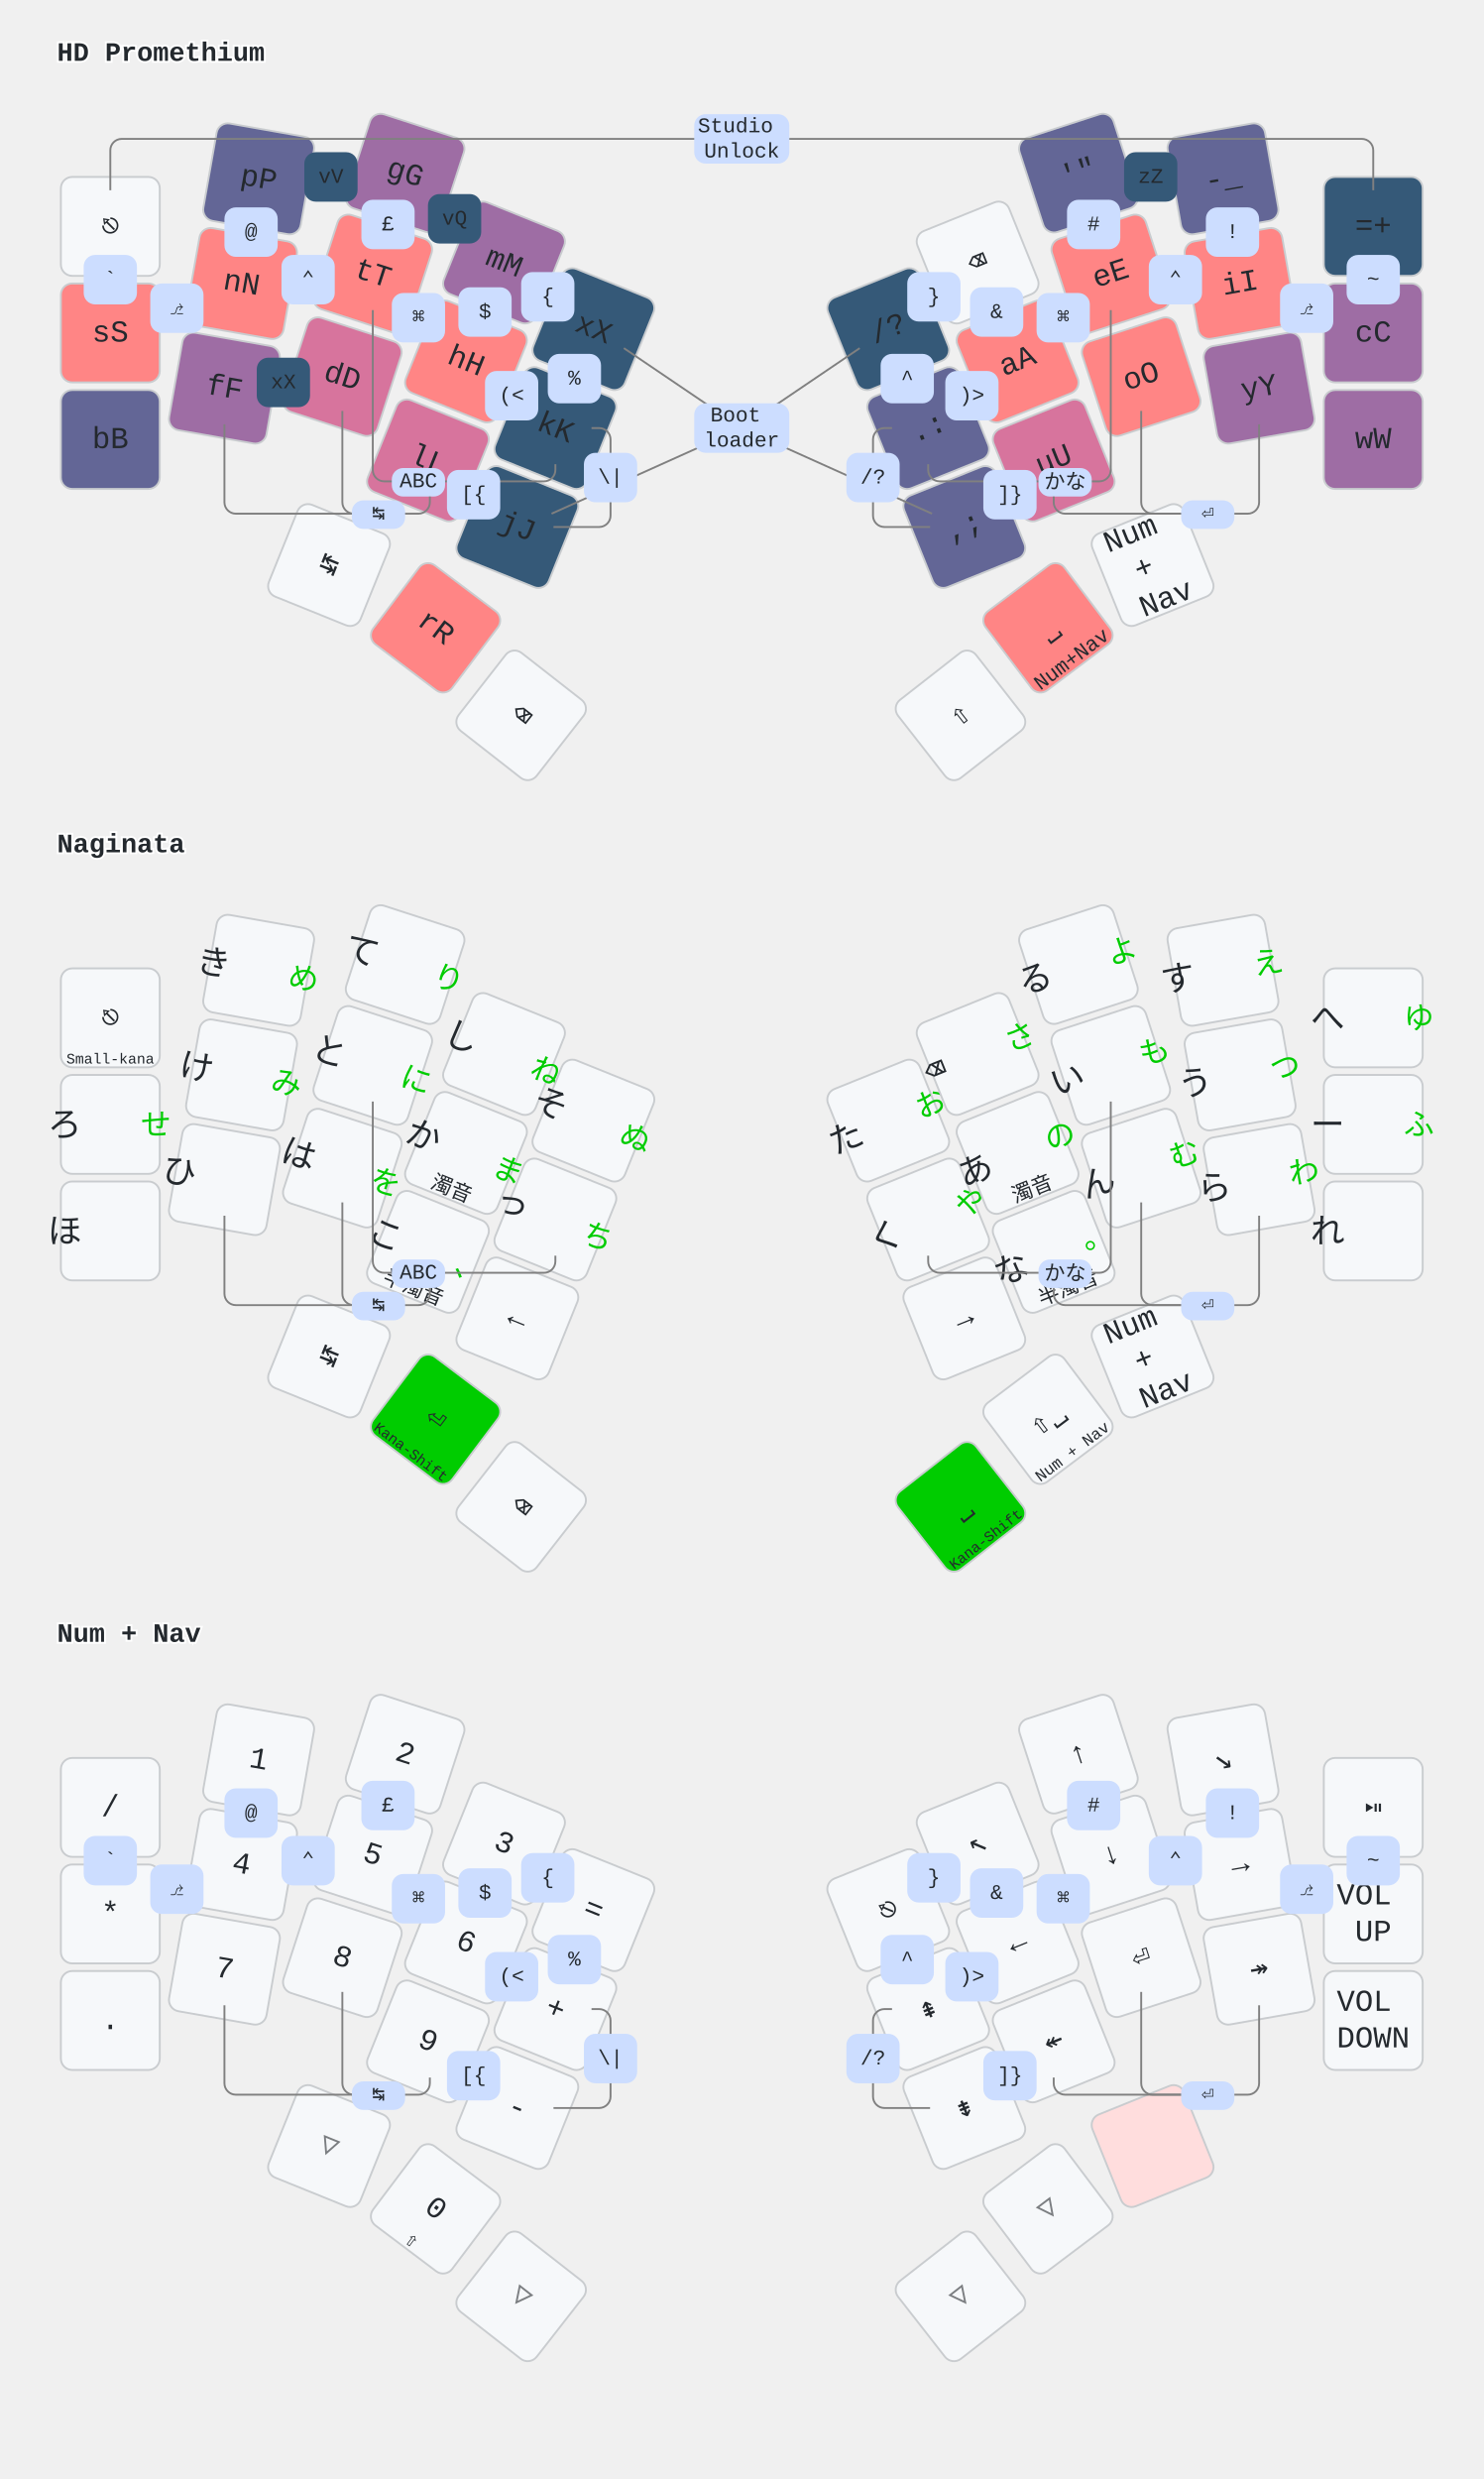
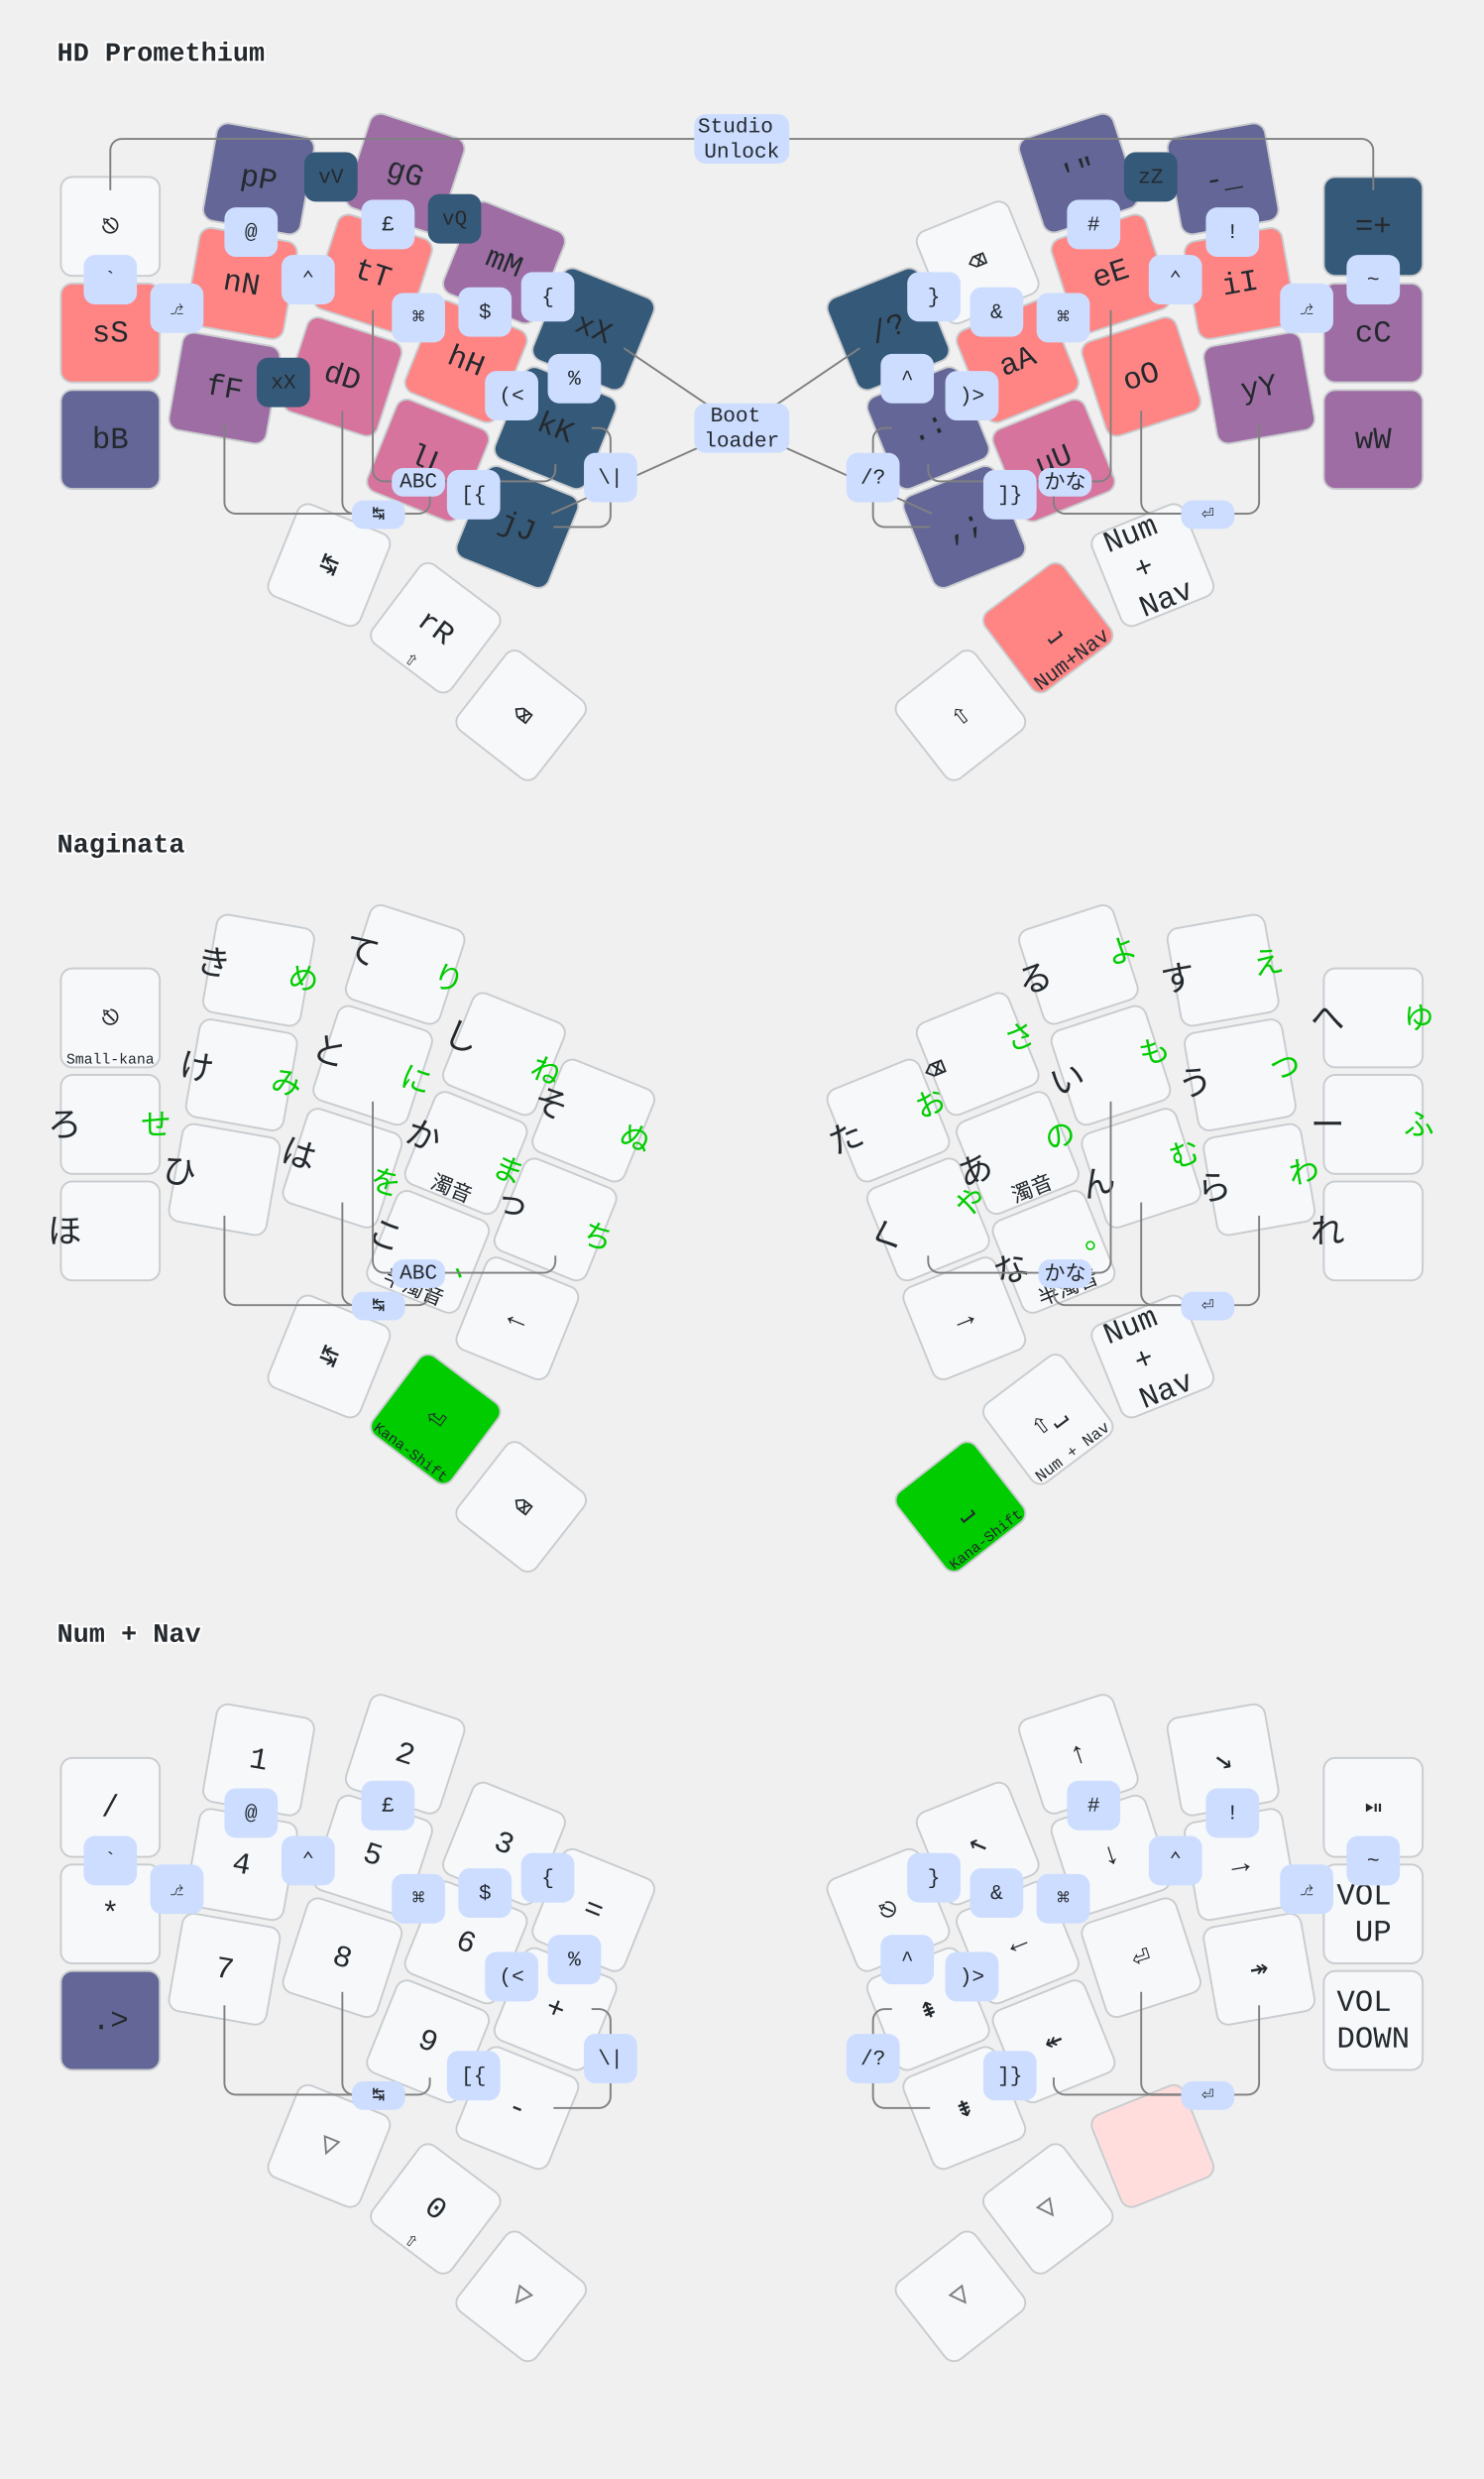
<svg xmlns="http://www.w3.org/2000/svg" width="780" height="1303" viewBox="0 0 780 1303" class="keymap">
  <style>/* inherit to force styles through use tags*/
svg path {
    fill: inherit;
}
/* font and background color specifications */
svg.keymap {
    font-family: SFMono-Regular,Consolas,Liberation Mono,Menlo,monospace;
    font-size: 14px;
    font-kerning: normal;
    text-rendering: optimizeLegibility;
    fill: #24292e;
}

/* default key styling */
rect.key {
    fill: #f6f8fa;
    stroke: #c9cccf;
    stroke-width: 1;
}

/* color accent for combo boxes */
rect.combo {
    fill: #cdf;
}

/* color accent for held keys */
rect.held, rect.combo.held {
    fill: #fdd;
}

/* color accent for ghost (optional) keys */
rect.ghost, rect.combo.ghost {
    stroke-dasharray: 4, 4;
    stroke-width: 2;
}

text {
    text-anchor: middle;
    dominant-baseline: middle;
}

/* styling for layer labels */
text.label {
    font-weight: bold;
    text-anchor: start;
    stroke: white;
    stroke-width: 2;
    paint-order: stroke;
}

text.tap {
    font-size: 16px;
}

/* styling for combo tap, and key hold/shifted label text */
text.combo, text.hold, text.shifted {
    font-size: 11px;
}

text.hold {
    text-anchor: middle;
    dominant-baseline: auto;
}

text.shifted {
    text-anchor: middle;
    dominant-baseline: hanging;
}

/* styling for hold/shifted label text in combo box */
text.combo.hold, text.combo.shifted {
    font-size: 8px;
}

/* lighter symbol for transparent keys */
text.trans {
    fill: #7b7e81;
}

/* styling for combo dendrons */
path.combo {
    stroke-width: 1;
    stroke: gray;
    fill: none;
}

/* Start Tabler Icons Cleanup */
/* cannot use height/width with glyphs */
.icon-tabler &gt; path {
    fill: inherit;
    stroke: inherit;
}
/* hide tabler's default box */
.icon-tabler &gt; path[stroke="none"][fill="none"] {
    visibility: collapse;
}

rect.low {
    fill: #355978;
}
rect.medium-low {
    fill: #636696;
}
rect.medium {
    fill: #9E6DA4;
}
rect.medium-high {
    fill: #D7749D;
}
rect.high {
    fill: #FF8585;
}

/* green styling for Naginata kana-shift */
rect.kshift {
    fill: #00CC00;
}
text.left {
    font-size: 18px;
    translate: 16px 7px;
}
text.right {
    fill: #00CC00;
    font-size: 16px;
    translate: -16px -10px;
}
</style>
  <g transform="translate(30, 0)" class="layer-HD Promethium">
    <text x="0" y="28" class="label" id="HD-Promethium">HD Promethium</text>
    <g transform="translate(0, 56)">
      <g transform="translate(28, 63)" class="key keypos-0">
        <rect rx="6" ry="6" x="-26" y="-26" width="52" height="52" class="key" />
        <text x="0" y="0" class="key tap">⎋</text>
      </g>
      <g transform="translate(106, 38) rotate(10.0)" class="key medium-low keypos-1">
        <rect rx="6" ry="6" x="-26" y="-26" width="52" height="52" class="key medium-low" />
        <text x="0" y="0" class="key medium-low tap">pP</text>
      </g>
      <g transform="translate(183, 35) rotate(18.0)" class="key medium keypos-2">
        <rect rx="6" ry="6" x="-26" y="-26" width="52" height="52" class="key medium" />
        <text x="0" y="0" class="key medium tap">gG</text>
      </g>
      <g transform="translate(235, 82) rotate(22.0)" class="key medium keypos-3">
        <rect rx="6" ry="6" x="-26" y="-26" width="52" height="52" class="key medium" />
        <text x="0" y="0" class="key medium tap">mM</text>
      </g>
      <g transform="translate(282, 117) rotate(22.0)" class="key low keypos-4">
        <rect rx="6" ry="6" x="-26" y="-26" width="52" height="52" class="key low" />
        <text x="0" y="0" class="key low tap">xX</text>
      </g>
      <g transform="translate(437, 117) rotate(-22.0)" class="key low keypos-5">
        <rect rx="6" ry="6" x="-26" y="-26" width="52" height="52" class="key low" />
        <text x="0" y="0" class="key low tap">/?</text>
      </g>
      <g transform="translate(484, 82) rotate(-22.0)" class="key keypos-6">
        <rect rx="6" ry="6" x="-26" y="-26" width="52" height="52" class="key" />
        <text x="0" y="0" class="key tap">⌫</text>
      </g>
      <g transform="translate(537, 35) rotate(-18.0)" class="key medium-low keypos-7">
        <rect rx="6" ry="6" x="-26" y="-26" width="52" height="52" class="key medium-low" />
        <text x="0" y="0" class="key medium-low tap">'"</text>
      </g>
      <g transform="translate(613, 38) rotate(-10.0)" class="key medium-low keypos-8">
        <rect rx="6" ry="6" x="-26" y="-26" width="52" height="52" class="key medium-low" />
        <text x="0" y="0" class="key medium-low tap">-_</text>
      </g>
      <g transform="translate(692, 63)" class="key low keypos-9">
        <rect rx="6" ry="6" x="-26" y="-26" width="52" height="52" class="key low" />
        <text x="0" y="0" class="key low tap">=+</text>
      </g>
      <g transform="translate(28, 119)" class="key high keypos-10">
        <rect rx="6" ry="6" x="-26" y="-26" width="52" height="52" class="key high" />
        <text x="0" y="0" class="key high tap">sS</text>
      </g>
      <g transform="translate(97, 93) rotate(10.0)" class="key high keypos-11">
        <rect rx="6" ry="6" x="-26" y="-26" width="52" height="52" class="key high" />
        <text x="0" y="0" class="key high tap">nN</text>
      </g>
      <g transform="translate(166, 88) rotate(18.0)" class="key high keypos-12">
        <rect rx="6" ry="6" x="-26" y="-26" width="52" height="52" class="key high" />
        <text x="0" y="0" class="key high tap">tT</text>
      </g>
      <g transform="translate(215, 134) rotate(22.0)" class="key high keypos-13">
        <rect rx="6" ry="6" x="-26" y="-26" width="52" height="52" class="key high" />
        <text x="0" y="0" class="key high tap">hH</text>
      </g>
      <g transform="translate(262, 169) rotate(22.0)" class="key low keypos-14">
        <rect rx="6" ry="6" x="-26" y="-26" width="52" height="52" class="key low" />
        <text x="0" y="0" class="key low tap">kK</text>
      </g>
      <g transform="translate(458, 169) rotate(-22.0)" class="key medium-low keypos-15">
        <rect rx="6" ry="6" x="-26" y="-26" width="52" height="52" class="key medium-low" />
        <text x="0" y="0" class="key medium-low tap">.:</text>
      </g>
      <g transform="translate(505, 134) rotate(-22.0)" class="key high keypos-16">
        <rect rx="6" ry="6" x="-26" y="-26" width="52" height="52" class="key high" />
        <text x="0" y="0" class="key high tap">aA</text>
      </g>
      <g transform="translate(554, 88) rotate(-18.0)" class="key high keypos-17">
        <rect rx="6" ry="6" x="-26" y="-26" width="52" height="52" class="key high" />
        <text x="0" y="0" class="key high tap">eE</text>
      </g>
      <g transform="translate(622, 93) rotate(-10.0)" class="key high keypos-18">
        <rect rx="6" ry="6" x="-26" y="-26" width="52" height="52" class="key high" />
        <text x="0" y="0" class="key high tap">iI</text>
      </g>
      <g transform="translate(692, 119)" class="key medium keypos-19">
        <rect rx="6" ry="6" x="-26" y="-26" width="52" height="52" class="key medium" />
        <text x="0" y="0" class="key medium tap">cC</text>
      </g>
      <g transform="translate(28, 175)" class="key medium-low keypos-20">
        <rect rx="6" ry="6" x="-26" y="-26" width="52" height="52" class="key medium-low" />
        <text x="0" y="0" class="key medium-low tap">bB</text>
      </g>
      <g transform="translate(88, 148) rotate(10.0)" class="key medium keypos-21">
        <rect rx="6" ry="6" x="-26" y="-26" width="52" height="52" class="key medium" />
        <text x="0" y="0" class="key medium tap">fF</text>
      </g>
      <g transform="translate(150, 142) rotate(18.0)" class="key medium-high keypos-22">
        <rect rx="6" ry="6" x="-26" y="-26" width="52" height="52" class="key medium-high" />
        <text x="0" y="0" class="key medium-high tap">dD</text>
      </g>
      <g transform="translate(195, 186) rotate(22.0)" class="key medium-high keypos-23">
        <rect rx="6" ry="6" x="-26" y="-26" width="52" height="52" class="key medium-high" />
        <text x="0" y="0" class="key medium-high tap">lL</text>
      </g>
      <g transform="translate(242, 221) rotate(22.0)" class="key low keypos-24">
        <rect rx="6" ry="6" x="-26" y="-26" width="52" height="52" class="key low" />
        <text x="0" y="0" class="key low tap">jJ</text>
      </g>
      <g transform="translate(477, 221) rotate(-22.0)" class="key medium-low keypos-25">
        <rect rx="6" ry="6" x="-26" y="-26" width="52" height="52" class="key medium-low" />
        <text x="0" y="0" class="key medium-low tap">,;</text>
      </g>
      <g transform="translate(524, 186) rotate(-22.0)" class="key medium-high keypos-26">
        <rect rx="6" ry="6" x="-26" y="-26" width="52" height="52" class="key medium-high" />
        <text x="0" y="0" class="key medium-high tap">uU</text>
      </g>
      <g transform="translate(570, 142) rotate(-18.0)" class="key high keypos-27">
        <rect rx="6" ry="6" x="-26" y="-26" width="52" height="52" class="key high" />
        <text x="0" y="0" class="key high tap">oO</text>
      </g>
      <g transform="translate(632, 148) rotate(-10.0)" class="key medium keypos-28">
        <rect rx="6" ry="6" x="-26" y="-26" width="52" height="52" class="key medium" />
        <text x="0" y="0" class="key medium tap">yY</text>
      </g>
      <g transform="translate(692, 175)" class="key medium keypos-29">
        <rect rx="6" ry="6" x="-26" y="-26" width="52" height="52" class="key medium" />
        <text x="0" y="0" class="key medium tap">wW</text>
      </g>
      <g transform="translate(143, 241) rotate(22.0)" class="key keypos-30">
        <rect rx="6" ry="6" x="-26" y="-26" width="52" height="52" class="key" />
        <text x="0" y="0" class="key tap">↹</text>
      </g>
-       <g transform="translate(199, 274) rotate(37.0)" class="key high keypos-31">
-         <rect rx="6" ry="6" x="-26" y="-26" width="52" height="52" class="key high" />
-         <text x="0" y="0" class="key high tap">rR</text>
+       <g transform="translate(199, 274) rotate(37.0)" class="key keypos-31">
+         <rect rx="6" ry="6" x="-26" y="-26" width="52" height="52" class="key" />
+         <text x="0" y="0" class="key tap">rR</text>
+         <text x="0" y="24" class="key hold">⇧</text>
      </g>
      <g transform="translate(244, 320) rotate(38.0)" class="key keypos-32">
        <rect rx="6" ry="6" x="-26" y="-26" width="52" height="52" class="key" />
        <text x="0" y="0" class="key tap">⌫</text>
      </g>
      <g transform="translate(475, 320) rotate(-38.0)" class="key keypos-33">
        <rect rx="6" ry="6" x="-26" y="-26" width="52" height="52" class="key" />
        <text x="0" y="0" class="key tap">⇧</text>
      </g>
      <g transform="translate(521, 274) rotate(-37.0)" class="key high keypos-34">
        <rect rx="6" ry="6" x="-26" y="-26" width="52" height="52" class="key high" />
        <text x="0" y="0" class="key high tap">⎵</text>
        <text x="0" y="24" class="key high hold">Num+Nav</text>
      </g>
      <g transform="translate(576, 241) rotate(-22.0)" class="key keypos-35">
        <rect rx="6" ry="6" x="-26" y="-26" width="52" height="52" class="key" />
        <a href="#Num--Nav">
          <text x="0" y="0" class="key tap layer-activator">
            <tspan x="0" dy="-1.2em">Num</tspan>
            <tspan x="0" dy="1.2em">+</tspan>
            <tspan x="0" dy="1.2em">Nav</tspan>
          </text>
        </a>
      </g>
      <g class="combo combopos-0">
        <path d="M360,17 h-326 a6.0,6.0 0 0 0 -6.0,6.0 v21" class="combo" />
        <path d="M360,17 h326 a6.0,6.0 0 0 1 6.0,6.0 v21" class="combo" />
        <rect rx="6" ry="6" x="335" y="4" width="50" height="26" class="combo" />
        <text x="360" y="17" class="combo tap">
          <tspan x="360" dy="-0.6em">Studio</tspan>
          <tspan x="360" dy="1.2em">Unlock</tspan>
        </text>
      </g>
      <g class="combo combopos-1">
        <path d="M360,169 l-62,-42" class="combo" />
        <path d="M360,169 l62,-42" class="combo" />
        <path d="M360,169 l-100,45" class="combo" />
        <path d="M360,169 l100,45" class="combo" />
        <rect rx="6" ry="6" x="335" y="156" width="50" height="26" class="combo" />
        <text x="360" y="169" class="combo tap">
          <tspan x="360" dy="-0.6em">Boot</tspan>
          <tspan x="360" dy="1.2em">loader</tspan>
        </text>
      </g>
      <g class="combo combopos-2">
        <path d="M530,197 h-66 a6.0,6.0 0 0 1 -6.0,-6.0 v-3" class="combo" />
        <path d="M530,197 h18 a6.0,6.0 0 0 0 6.0,-6.0 v-84" class="combo" />
        <rect rx="6" ry="6" x="516" y="190" width="28" height="15" class="combo" />
        <text x="530" y="197" class="combo tap">かな</text>
      </g>
      <g class="combo combopos-3">
        <path d="M190,197 h66 a6.0,6.0 0 0 0 6.0,-6.0 v-3" class="combo" />
        <path d="M190,197 h-18 a6.0,6.0 0 0 1 -6.0,-6.0 v-84" class="combo" />
        <rect rx="6" ry="6" x="176" y="190" width="28" height="15" class="combo" />
        <text x="190" y="197" class="combo tap">ABC</text>
      </g>
      <g class="combo combopos-4">
        <path d="M169,214 h21 a6.0,6.0 0 0 0 6.0,-6.0 v-3" class="combo" />
        <path d="M169,214 h-13 a6.0,6.0 0 0 1 -6.0,-6.0 v-48" class="combo" />
        <path d="M169,214 h-75 a6.0,6.0 0 0 1 -6.0,-6.0 v-41" class="combo" />
        <rect rx="6" ry="6" x="155" y="207" width="28" height="15" class="combo" />
        <text x="169" y="214" class="combo tap">↹</text>
      </g>
      <g class="combo combopos-5">
        <path d="M605,214 h-75 a6.0,6.0 0 0 1 -6.0,-6.0 v-3" class="combo" />
        <path d="M605,214 h-29 a6.0,6.0 0 0 1 -6.0,-6.0 v-48" class="combo" />
        <path d="M605,214 h21 a6.0,6.0 0 0 0 6.0,-6.0 v-41" class="combo" />
        <rect rx="6" ry="6" x="591" y="207" width="28" height="15" class="combo" />
        <text x="605" y="214" class="combo tap">⏎</text>
      </g>
      <g class="combo combopos-6">
        <rect rx="6" ry="6" x="49" y="93" width="28" height="26" class="combo" />
        <text x="63" y="106" class="combo tap">⎇</text>
      </g>
      <g class="combo combopos-7">
        <rect rx="6" ry="6" x="118" y="78" width="28" height="26" class="combo" />
        <text x="132" y="91" class="combo tap">⌃</text>
      </g>
      <g class="combo combopos-8">
        <rect rx="6" ry="6" x="176" y="98" width="28" height="26" class="combo" />
        <text x="190" y="111" class="combo tap">⌘</text>
      </g>
      <g class="combo combopos-9">
        <rect rx="6" ry="6" x="643" y="93" width="28" height="26" class="combo" />
        <text x="657" y="106" class="combo tap">⎇</text>
      </g>
      <g class="combo combopos-10">
        <rect rx="6" ry="6" x="574" y="78" width="28" height="26" class="combo" />
        <text x="588" y="91" class="combo tap">⌃</text>
      </g>
      <g class="combo combopos-11">
        <rect rx="6" ry="6" x="515" y="98" width="28" height="26" class="combo" />
        <text x="529" y="111" class="combo tap">⌘</text>
      </g>
      <g class="combo low combopos-12">
        <rect rx="6" ry="6" x="195" y="46" width="28" height="26" class="combo low" />
        <text x="209" y="59" class="combo low tap">vQ</text>
      </g>
      <g class="combo low combopos-13">
        <rect rx="6" ry="6" x="561" y="24" width="28" height="26" class="combo low" />
        <text x="575" y="37" class="combo low tap">zZ</text>
      </g>
      <g class="combo low combopos-14">
        <rect rx="6" ry="6" x="130" y="24" width="28" height="26" class="combo low" />
        <text x="144" y="37" class="combo low tap">vV</text>
      </g>
      <g class="combo low combopos-15">
        <rect rx="6" ry="6" x="105" y="132" width="28" height="26" class="combo low" />
        <text x="119" y="145" class="combo low tap">xX</text>
      </g>
      <g class="combo combopos-16">
        <rect rx="6" ry="6" x="14" y="78" width="28" height="26" class="combo" />
        <text x="28" y="91" class="combo tap">`</text>
      </g>
      <g class="combo combopos-17">
        <rect rx="6" ry="6" x="88" y="53" width="28" height="26" class="combo" />
        <text x="102" y="66" class="combo tap">@</text>
      </g>
      <g class="combo combopos-18">
        <rect rx="6" ry="6" x="160" y="49" width="28" height="26" class="combo" />
        <text x="174" y="62" class="combo tap">£</text>
      </g>
      <g class="combo combopos-19">
        <rect rx="6" ry="6" x="211" y="95" width="28" height="26" class="combo" />
        <text x="225" y="108" class="combo tap">$</text>
      </g>
      <g class="combo combopos-20">
        <rect rx="6" ry="6" x="258" y="130" width="28" height="26" class="combo" />
        <text x="272" y="143" class="combo tap">%</text>
      </g>
      <g class="combo combopos-21">
        <path d="M291,195 v-20 a6.0,6.0 0 0 0 -6.0,-6.0 h-4" class="combo" />
        <path d="M291,195 v20 a6.0,6.0 0 0 1 -6.0,6.0 h-24" class="combo" />
        <rect rx="6" ry="6" x="277" y="182" width="28" height="26" class="combo" />
        <text x="291" y="195" class="combo tap">\|</text>
      </g>
      <g class="combo combopos-22">
        <path d="M429,195 v-20 a6.0,6.0 0 0 1 6.0,-6.0 h4" class="combo" />
        <path d="M429,195 v20 a6.0,6.0 0 0 0 6.0,6.0 h24" class="combo" />
        <rect rx="6" ry="6" x="415" y="182" width="28" height="26" class="combo" />
        <text x="429" y="195" class="combo tap">/?</text>
      </g>
      <g class="combo combopos-23">
        <rect rx="6" ry="6" x="433" y="130" width="28" height="26" class="combo" />
        <text x="447" y="143" class="combo tap">^</text>
      </g>
      <g class="combo combopos-24">
        <rect rx="6" ry="6" x="480" y="95" width="28" height="26" class="combo" />
        <text x="494" y="108" class="combo tap">&amp;</text>
      </g>
      <g class="combo combopos-25">
        <rect rx="6" ry="6" x="531" y="49" width="28" height="26" class="combo" />
        <text x="545" y="62" class="combo tap">#</text>
      </g>
      <g class="combo combopos-26">
        <rect rx="6" ry="6" x="604" y="53" width="28" height="26" class="combo" />
        <text x="618" y="66" class="combo tap">!</text>
      </g>
      <g class="combo combopos-27">
        <rect rx="6" ry="6" x="678" y="78" width="28" height="26" class="combo" />
        <text x="692" y="91" class="combo tap">~</text>
      </g>
      <g class="combo combopos-28">
        <rect rx="6" ry="6" x="244" y="87" width="28" height="26" class="combo" />
        <text x="258" y="100" class="combo tap">{</text>
      </g>
      <g class="combo combopos-29">
        <rect rx="6" ry="6" x="447" y="87" width="28" height="26" class="combo" />
        <text x="461" y="100" class="combo tap">}</text>
      </g>
      <g class="combo combopos-30">
        <rect rx="6" ry="6" x="225" y="139" width="28" height="26" class="combo" />
        <text x="239" y="152" class="combo tap">(&lt;</text>
      </g>
      <g class="combo combopos-31">
        <rect rx="6" ry="6" x="467" y="139" width="28" height="26" class="combo" />
        <text x="481" y="152" class="combo tap">)&gt;</text>
      </g>
      <g class="combo combopos-32">
        <rect rx="6" ry="6" x="205" y="191" width="28" height="26" class="combo" />
        <text x="219" y="204" class="combo tap">[{</text>
      </g>
      <g class="combo combopos-33">
        <rect rx="6" ry="6" x="487" y="191" width="28" height="26" class="combo" />
        <text x="501" y="204" class="combo tap">]}</text>
      </g>
    </g>
  </g>
  <g transform="translate(30, 416)" class="layer-Naginata">
    <text x="0" y="28" class="label" id="Naginata">Naginata</text>
    <g transform="translate(0, 56)">
      <g transform="translate(28, 63)" class="key keypos-0">
        <rect rx="6" ry="6" x="-26" y="-26" width="52" height="52" class="key" />
        <text x="0" y="0" class="key tap">⎋</text>
        <text x="0" y="24" class="key hold">
          <tspan style="font-size: 70%">Small-kana</tspan>
        </text>
      </g>
      <g transform="translate(106, 38) rotate(10.0)" class="key keypos-1">
        <rect rx="6" ry="6" x="-26" y="-26" width="52" height="52" class="key" />
        <text x="-24" y="0" class="key left">き</text>
        <text x="24" y="0" class="key right">め</text>
      </g>
      <g transform="translate(183, 35) rotate(18.0)" class="key keypos-2">
        <rect rx="6" ry="6" x="-26" y="-26" width="52" height="52" class="key" />
        <text x="-24" y="0" class="key left">て</text>
        <text x="24" y="0" class="key right">り</text>
      </g>
      <g transform="translate(235, 82) rotate(22.0)" class="key keypos-3">
        <rect rx="6" ry="6" x="-26" y="-26" width="52" height="52" class="key" />
        <text x="-24" y="0" class="key left">し</text>
        <text x="24" y="0" class="key right">ね</text>
      </g>
      <g transform="translate(282, 117) rotate(22.0)" class="key keypos-4">
        <rect rx="6" ry="6" x="-26" y="-26" width="52" height="52" class="key" />
        <text x="-24" y="0" class="key left">そ</text>
        <text x="24" y="0" class="key right">ぬ</text>
      </g>
      <g transform="translate(437, 117) rotate(-22.0)" class="key keypos-5">
        <rect rx="6" ry="6" x="-26" y="-26" width="52" height="52" class="key" />
        <text x="-24" y="0" class="key left">た</text>
        <text x="24" y="0" class="key right">お</text>
      </g>
      <g transform="translate(484, 82) rotate(-22.0)" class="key keypos-6">
        <rect rx="6" ry="6" x="-26" y="-26" width="52" height="52" class="key" />
        <text x="-24" y="0" class="key left">⌫</text>
        <text x="24" y="0" class="key right">さ</text>
      </g>
      <g transform="translate(537, 35) rotate(-18.0)" class="key keypos-7">
        <rect rx="6" ry="6" x="-26" y="-26" width="52" height="52" class="key" />
        <text x="-24" y="0" class="key left">る</text>
        <text x="24" y="0" class="key right">よ</text>
      </g>
      <g transform="translate(613, 38) rotate(-10.0)" class="key keypos-8">
        <rect rx="6" ry="6" x="-26" y="-26" width="52" height="52" class="key" />
        <text x="-24" y="0" class="key left">す</text>
        <text x="24" y="0" class="key right">え</text>
      </g>
      <g transform="translate(692, 63)" class="key keypos-9">
        <rect rx="6" ry="6" x="-26" y="-26" width="52" height="52" class="key" />
        <text x="-24" y="0" class="key left">へ</text>
        <text x="24" y="0" class="key right">ゆ</text>
      </g>
      <g transform="translate(28, 119)" class="key keypos-10">
        <rect rx="6" ry="6" x="-26" y="-26" width="52" height="52" class="key" />
        <text x="-24" y="0" class="key left">ろ</text>
        <text x="24" y="0" class="key right">せ</text>
      </g>
      <g transform="translate(97, 93) rotate(10.0)" class="key keypos-11">
        <rect rx="6" ry="6" x="-26" y="-26" width="52" height="52" class="key" />
        <text x="-24" y="0" class="key left">け</text>
        <text x="24" y="0" class="key right">み</text>
      </g>
      <g transform="translate(166, 88) rotate(18.0)" class="key keypos-12">
        <rect rx="6" ry="6" x="-26" y="-26" width="52" height="52" class="key" />
        <text x="-24" y="0" class="key left">と</text>
        <text x="24" y="0" class="key right">に</text>
      </g>
      <g transform="translate(215, 134) rotate(22.0)" class="key keypos-13">
        <rect rx="6" ry="6" x="-26" y="-26" width="52" height="52" class="key" />
        <text x="0" y="24" class="key hold">濁音</text>
        <text x="-24" y="0" class="key left">か</text>
        <text x="24" y="0" class="key right">ま</text>
      </g>
      <g transform="translate(262, 169) rotate(22.0)" class="key keypos-14">
        <rect rx="6" ry="6" x="-26" y="-26" width="52" height="52" class="key" />
        <text x="-24" y="0" class="key left">っ</text>
        <text x="24" y="0" class="key right">ち</text>
      </g>
      <g transform="translate(458, 169) rotate(-22.0)" class="key keypos-15">
        <rect rx="6" ry="6" x="-26" y="-26" width="52" height="52" class="key" />
        <text x="-24" y="0" class="key left">く</text>
        <text x="24" y="0" class="key right">や</text>
      </g>
      <g transform="translate(505, 134) rotate(-22.0)" class="key keypos-16">
        <rect rx="6" ry="6" x="-26" y="-26" width="52" height="52" class="key" />
        <text x="0" y="24" class="key hold">濁音</text>
        <text x="-24" y="0" class="key left">あ</text>
        <text x="24" y="0" class="key right">の</text>
      </g>
      <g transform="translate(554, 88) rotate(-18.0)" class="key keypos-17">
        <rect rx="6" ry="6" x="-26" y="-26" width="52" height="52" class="key" />
        <text x="-24" y="0" class="key left">い</text>
        <text x="24" y="0" class="key right">も</text>
      </g>
      <g transform="translate(622, 93) rotate(-10.0)" class="key keypos-18">
        <rect rx="6" ry="6" x="-26" y="-26" width="52" height="52" class="key" />
        <text x="-24" y="0" class="key left">う</text>
        <text x="24" y="0" class="key right">つ</text>
      </g>
      <g transform="translate(692, 119)" class="key keypos-19">
        <rect rx="6" ry="6" x="-26" y="-26" width="52" height="52" class="key" />
        <text x="-24" y="0" class="key left">ー</text>
        <text x="24" y="0" class="key right">ふ</text>
      </g>
      <g transform="translate(28, 175)" class="key keypos-20">
        <rect rx="6" ry="6" x="-26" y="-26" width="52" height="52" class="key" />
        <text x="-24" y="0" class="key left">ほ</text>
      </g>
      <g transform="translate(88, 148) rotate(10.0)" class="key keypos-21">
        <rect rx="6" ry="6" x="-26" y="-26" width="52" height="52" class="key" />
        <text x="-24" y="0" class="key left">ひ</text>
      </g>
      <g transform="translate(150, 142) rotate(18.0)" class="key keypos-22">
        <rect rx="6" ry="6" x="-26" y="-26" width="52" height="52" class="key" />
        <text x="-24" y="0" class="key left">は</text>
        <text x="24" y="0" class="key right">を</text>
      </g>
      <g transform="translate(195, 186) rotate(22.0)" class="key keypos-23">
        <rect rx="6" ry="6" x="-26" y="-26" width="52" height="52" class="key" />
        <text x="0" y="24" class="key hold">半濁音</text>
        <text x="-24" y="0" class="key left">こ</text>
        <text x="24" y="0" class="key right">、</text>
      </g>
      <g transform="translate(242, 221) rotate(22.0)" class="key keypos-24">
        <rect rx="6" ry="6" x="-26" y="-26" width="52" height="52" class="key" />
        <text x="0" y="0" class="key tap">←</text>
      </g>
      <g transform="translate(477, 221) rotate(-22.0)" class="key keypos-25">
        <rect rx="6" ry="6" x="-26" y="-26" width="52" height="52" class="key" />
        <text x="0" y="0" class="key tap">→</text>
      </g>
      <g transform="translate(524, 186) rotate(-22.0)" class="key keypos-26">
        <rect rx="6" ry="6" x="-26" y="-26" width="52" height="52" class="key" />
        <text x="0" y="24" class="key hold">半濁音</text>
        <text x="-24" y="0" class="key left">な</text>
        <text x="24" y="0" class="key right">。</text>
      </g>
      <g transform="translate(570, 142) rotate(-18.0)" class="key keypos-27">
        <rect rx="6" ry="6" x="-26" y="-26" width="52" height="52" class="key" />
        <text x="-24" y="0" class="key left">ん</text>
        <text x="24" y="0" class="key right">む</text>
      </g>
      <g transform="translate(632, 148) rotate(-10.0)" class="key keypos-28">
        <rect rx="6" ry="6" x="-26" y="-26" width="52" height="52" class="key" />
        <text x="-24" y="0" class="key left">ら</text>
        <text x="24" y="0" class="key right">わ</text>
      </g>
      <g transform="translate(692, 175)" class="key keypos-29">
        <rect rx="6" ry="6" x="-26" y="-26" width="52" height="52" class="key" />
        <text x="-24" y="0" class="key left">れ</text>
      </g>
      <g transform="translate(143, 241) rotate(22.0)" class="key keypos-30">
        <rect rx="6" ry="6" x="-26" y="-26" width="52" height="52" class="key" />
        <text x="0" y="0" class="key tap">↹</text>
      </g>
      <g transform="translate(199, 274) rotate(37.0)" class="key kshift keypos-31">
        <rect rx="6" ry="6" x="-26" y="-26" width="52" height="52" class="key kshift" />
        <text x="0" y="0" class="key kshift tap">⏎</text>
        <text x="0" y="24" class="key kshift hold">
          <tspan style="font-size: 70%">Kana-Shift</tspan>
        </text>
      </g>
      <g transform="translate(244, 320) rotate(38.0)" class="key keypos-32">
        <rect rx="6" ry="6" x="-26" y="-26" width="52" height="52" class="key" />
        <text x="0" y="0" class="key tap">⌫</text>
      </g>
      <g transform="translate(475, 320) rotate(-38.0)" class="key kshift keypos-33">
        <rect rx="6" ry="6" x="-26" y="-26" width="52" height="52" class="key kshift" />
        <text x="0" y="0" class="key kshift tap">⎵</text>
        <text x="0" y="24" class="key kshift hold">
          <tspan style="font-size: 70%">Kana-Shift</tspan>
        </text>
      </g>
      <g transform="translate(521, 274) rotate(-37.0)" class="key keypos-34">
        <rect rx="6" ry="6" x="-26" y="-26" width="52" height="52" class="key" />
        <text x="0" y="0" class="key tap">⇧⎵</text>
        <a href="#Num--Nav">
          <text x="0" y="24" class="key hold layer-activator">
            <tspan style="font-size: 78%">Num + Nav</tspan>
          </text>
        </a>
      </g>
      <g transform="translate(576, 241) rotate(-22.0)" class="key keypos-35">
        <rect rx="6" ry="6" x="-26" y="-26" width="52" height="52" class="key" />
        <a href="#Num--Nav">
          <text x="0" y="0" class="key tap layer-activator">
            <tspan x="0" dy="-1.2em">Num</tspan>
            <tspan x="0" dy="1.2em">+</tspan>
            <tspan x="0" dy="1.2em">Nav</tspan>
          </text>
        </a>
      </g>
      <g class="combo combopos-0">
        <path d="M530,197 h-66 a6.0,6.0 0 0 1 -6.0,-6.0 v-3" class="combo" />
        <path d="M530,197 h18 a6.0,6.0 0 0 0 6.0,-6.0 v-84" class="combo" />
        <rect rx="6" ry="6" x="516" y="190" width="28" height="15" class="combo" />
        <text x="530" y="197" class="combo tap">かな</text>
      </g>
      <g class="combo combopos-1">
        <path d="M190,197 h66 a6.0,6.0 0 0 0 6.0,-6.0 v-3" class="combo" />
        <path d="M190,197 h-18 a6.0,6.0 0 0 1 -6.0,-6.0 v-84" class="combo" />
        <rect rx="6" ry="6" x="176" y="190" width="28" height="15" class="combo" />
        <text x="190" y="197" class="combo tap">ABC</text>
      </g>
      <g class="combo combopos-2">
        <path d="M169,214 h21 a6.0,6.0 0 0 0 6.0,-6.0 v-3" class="combo" />
        <path d="M169,214 h-13 a6.0,6.0 0 0 1 -6.0,-6.0 v-48" class="combo" />
        <path d="M169,214 h-75 a6.0,6.0 0 0 1 -6.0,-6.0 v-41" class="combo" />
        <rect rx="6" ry="6" x="155" y="207" width="28" height="15" class="combo" />
        <text x="169" y="214" class="combo tap">↹</text>
      </g>
      <g class="combo combopos-3">
        <path d="M605,214 h-75 a6.0,6.0 0 0 1 -6.0,-6.0 v-3" class="combo" />
        <path d="M605,214 h-29 a6.0,6.0 0 0 1 -6.0,-6.0 v-48" class="combo" />
        <path d="M605,214 h21 a6.0,6.0 0 0 0 6.0,-6.0 v-41" class="combo" />
        <rect rx="6" ry="6" x="591" y="207" width="28" height="15" class="combo" />
        <text x="605" y="214" class="combo tap">⏎</text>
      </g>
    </g>
  </g>
  <g transform="translate(30, 831)" class="layer-Num + Nav">
    <text x="0" y="28" class="label" id="Num--Nav">Num + Nav</text>
    <g transform="translate(0, 56)">
      <g transform="translate(28, 63)" class="key keypos-0">
        <rect rx="6" ry="6" x="-26" y="-26" width="52" height="52" class="key" />
        <text x="0" y="0" class="key tap">/</text>
      </g>
      <g transform="translate(106, 38) rotate(10.0)" class="key keypos-1">
        <rect rx="6" ry="6" x="-26" y="-26" width="52" height="52" class="key" />
        <text x="0" y="0" class="key tap">1</text>
      </g>
      <g transform="translate(183, 35) rotate(18.0)" class="key keypos-2">
        <rect rx="6" ry="6" x="-26" y="-26" width="52" height="52" class="key" />
        <text x="0" y="0" class="key tap">2</text>
      </g>
      <g transform="translate(235, 82) rotate(22.0)" class="key keypos-3">
        <rect rx="6" ry="6" x="-26" y="-26" width="52" height="52" class="key" />
        <text x="0" y="0" class="key tap">3</text>
      </g>
      <g transform="translate(282, 117) rotate(22.0)" class="key keypos-4">
        <rect rx="6" ry="6" x="-26" y="-26" width="52" height="52" class="key" />
        <text x="0" y="0" class="key tap">=</text>
      </g>
      <g transform="translate(437, 117) rotate(-22.0)" class="key keypos-5">
        <rect rx="6" ry="6" x="-26" y="-26" width="52" height="52" class="key" />
        <text x="0" y="0" class="key tap">⎋</text>
      </g>
      <g transform="translate(484, 82) rotate(-22.0)" class="key keypos-6">
        <rect rx="6" ry="6" x="-26" y="-26" width="52" height="52" class="key" />
        <text x="0" y="0" class="key tap">↖</text>
      </g>
      <g transform="translate(537, 35) rotate(-18.0)" class="key keypos-7">
        <rect rx="6" ry="6" x="-26" y="-26" width="52" height="52" class="key" />
        <text x="0" y="0" class="key tap">↑</text>
      </g>
      <g transform="translate(613, 38) rotate(-10.0)" class="key keypos-8">
        <rect rx="6" ry="6" x="-26" y="-26" width="52" height="52" class="key" />
        <text x="0" y="0" class="key tap">↘</text>
      </g>
      <g transform="translate(692, 63)" class="key keypos-9">
        <rect rx="6" ry="6" x="-26" y="-26" width="52" height="52" class="key" />
        <text x="0" y="0" class="key tap">⏯</text>
      </g>
      <g transform="translate(28, 119)" class="key keypos-10">
        <rect rx="6" ry="6" x="-26" y="-26" width="52" height="52" class="key" />
        <text x="0" y="0" class="key tap">*</text>
      </g>
      <g transform="translate(97, 93) rotate(10.0)" class="key keypos-11">
        <rect rx="6" ry="6" x="-26" y="-26" width="52" height="52" class="key" />
        <text x="0" y="0" class="key tap">4</text>
      </g>
      <g transform="translate(166, 88) rotate(18.0)" class="key keypos-12">
        <rect rx="6" ry="6" x="-26" y="-26" width="52" height="52" class="key" />
        <text x="0" y="0" class="key tap">5</text>
      </g>
      <g transform="translate(215, 134) rotate(22.0)" class="key keypos-13">
        <rect rx="6" ry="6" x="-26" y="-26" width="52" height="52" class="key" />
        <text x="0" y="0" class="key tap">6</text>
      </g>
      <g transform="translate(262, 169) rotate(22.0)" class="key keypos-14">
        <rect rx="6" ry="6" x="-26" y="-26" width="52" height="52" class="key" />
        <text x="0" y="0" class="key tap">+</text>
      </g>
      <g transform="translate(458, 169) rotate(-22.0)" class="key keypos-15">
        <rect rx="6" ry="6" x="-26" y="-26" width="52" height="52" class="key" />
        <text x="0" y="0" class="key tap">⇞</text>
      </g>
      <g transform="translate(505, 134) rotate(-22.0)" class="key keypos-16">
        <rect rx="6" ry="6" x="-26" y="-26" width="52" height="52" class="key" />
        <text x="0" y="0" class="key tap">←</text>
      </g>
      <g transform="translate(554, 88) rotate(-18.0)" class="key keypos-17">
        <rect rx="6" ry="6" x="-26" y="-26" width="52" height="52" class="key" />
        <text x="0" y="0" class="key tap">↓</text>
      </g>
      <g transform="translate(622, 93) rotate(-10.0)" class="key keypos-18">
        <rect rx="6" ry="6" x="-26" y="-26" width="52" height="52" class="key" />
        <text x="0" y="0" class="key tap">→</text>
      </g>
      <g transform="translate(692, 119)" class="key keypos-19">
        <rect rx="6" ry="6" x="-26" y="-26" width="52" height="52" class="key" />
        <text x="0" y="0" class="key tap">
          <tspan x="0" dy="-0.6em">VOL</tspan>
          <tspan x="0" dy="1.2em">UP</tspan>
        </text>
      </g>
-       <g transform="translate(28, 175)" class="key keypos-20">
-         <rect rx="6" ry="6" x="-26" y="-26" width="52" height="52" class="key" />
-         <text x="0" y="0" class="key tap">.</text>
+       <g transform="translate(28, 175)" class="key medium-low keypos-20">
+         <rect rx="6" ry="6" x="-26" y="-26" width="52" height="52" class="key medium-low" />
+         <text x="0" y="0" class="key medium-low tap">.&gt;</text>
      </g>
      <g transform="translate(88, 148) rotate(10.0)" class="key keypos-21">
        <rect rx="6" ry="6" x="-26" y="-26" width="52" height="52" class="key" />
        <text x="0" y="0" class="key tap">7</text>
      </g>
      <g transform="translate(150, 142) rotate(18.0)" class="key keypos-22">
        <rect rx="6" ry="6" x="-26" y="-26" width="52" height="52" class="key" />
        <text x="0" y="0" class="key tap">8</text>
      </g>
      <g transform="translate(195, 186) rotate(22.0)" class="key keypos-23">
        <rect rx="6" ry="6" x="-26" y="-26" width="52" height="52" class="key" />
        <text x="0" y="0" class="key tap">9</text>
      </g>
      <g transform="translate(242, 221) rotate(22.0)" class="key keypos-24">
        <rect rx="6" ry="6" x="-26" y="-26" width="52" height="52" class="key" />
        <text x="0" y="0" class="key tap">-</text>
      </g>
      <g transform="translate(477, 221) rotate(-22.0)" class="key keypos-25">
        <rect rx="6" ry="6" x="-26" y="-26" width="52" height="52" class="key" />
        <text x="0" y="0" class="key tap">⇟</text>
      </g>
      <g transform="translate(524, 186) rotate(-22.0)" class="key keypos-26">
        <rect rx="6" ry="6" x="-26" y="-26" width="52" height="52" class="key" />
        <text x="0" y="0" class="key tap">↞</text>
      </g>
      <g transform="translate(570, 142) rotate(-18.0)" class="key keypos-27">
        <rect rx="6" ry="6" x="-26" y="-26" width="52" height="52" class="key" />
        <text x="0" y="0" class="key tap">⏎</text>
      </g>
      <g transform="translate(632, 148) rotate(-10.0)" class="key keypos-28">
        <rect rx="6" ry="6" x="-26" y="-26" width="52" height="52" class="key" />
        <text x="0" y="0" class="key tap">↠</text>
      </g>
      <g transform="translate(692, 175)" class="key keypos-29">
        <rect rx="6" ry="6" x="-26" y="-26" width="52" height="52" class="key" />
        <text x="0" y="0" class="key tap">
          <tspan x="0" dy="-0.6em">VOL</tspan>
          <tspan x="0" dy="1.2em">DOWN</tspan>
        </text>
      </g>
      <g transform="translate(143, 241) rotate(22.0)" class="key trans keypos-30">
        <rect rx="6" ry="6" x="-26" y="-26" width="52" height="52" class="key trans" />
        <text x="0" y="0" class="key trans tap">▽</text>
      </g>
      <g transform="translate(199, 274) rotate(37.0)" class="key keypos-31">
        <rect rx="6" ry="6" x="-26" y="-26" width="52" height="52" class="key" />
        <text x="0" y="0" class="key tap">0</text>
        <text x="0" y="24" class="key hold">⇧</text>
      </g>
      <g transform="translate(244, 320) rotate(38.0)" class="key trans keypos-32">
        <rect rx="6" ry="6" x="-26" y="-26" width="52" height="52" class="key trans" />
        <text x="0" y="0" class="key trans tap">▽</text>
      </g>
      <g transform="translate(475, 320) rotate(-38.0)" class="key trans keypos-33">
        <rect rx="6" ry="6" x="-26" y="-26" width="52" height="52" class="key trans" />
        <text x="0" y="0" class="key trans tap">▽</text>
      </g>
      <g transform="translate(521, 274) rotate(-37.0)" class="key trans keypos-34">
        <rect rx="6" ry="6" x="-26" y="-26" width="52" height="52" class="key trans" />
        <text x="0" y="0" class="key trans tap">▽</text>
      </g>
      <g transform="translate(576, 241) rotate(-22.0)" class="key held keypos-35">
        <rect rx="6" ry="6" x="-26" y="-26" width="52" height="52" class="key held" />
      </g>
      <g class="combo combopos-0">
        <path d="M169,214 h21 a6.0,6.0 0 0 0 6.0,-6.0 v-3" class="combo" />
        <path d="M169,214 h-13 a6.0,6.0 0 0 1 -6.0,-6.0 v-48" class="combo" />
        <path d="M169,214 h-75 a6.0,6.0 0 0 1 -6.0,-6.0 v-41" class="combo" />
        <rect rx="6" ry="6" x="155" y="207" width="28" height="15" class="combo" />
        <text x="169" y="214" class="combo tap">↹</text>
      </g>
      <g class="combo combopos-1">
        <path d="M605,214 h-75 a6.0,6.0 0 0 1 -6.0,-6.0 v-3" class="combo" />
        <path d="M605,214 h-29 a6.0,6.0 0 0 1 -6.0,-6.0 v-48" class="combo" />
        <path d="M605,214 h21 a6.0,6.0 0 0 0 6.0,-6.0 v-41" class="combo" />
        <rect rx="6" ry="6" x="591" y="207" width="28" height="15" class="combo" />
        <text x="605" y="214" class="combo tap">⏎</text>
      </g>
      <g class="combo combopos-2">
        <rect rx="6" ry="6" x="49" y="93" width="28" height="26" class="combo" />
        <text x="63" y="106" class="combo tap">⎇</text>
      </g>
      <g class="combo combopos-3">
        <rect rx="6" ry="6" x="118" y="78" width="28" height="26" class="combo" />
        <text x="132" y="91" class="combo tap">⌃</text>
      </g>
      <g class="combo combopos-4">
        <rect rx="6" ry="6" x="176" y="98" width="28" height="26" class="combo" />
        <text x="190" y="111" class="combo tap">⌘</text>
      </g>
      <g class="combo combopos-5">
        <rect rx="6" ry="6" x="643" y="93" width="28" height="26" class="combo" />
        <text x="657" y="106" class="combo tap">⎇</text>
      </g>
      <g class="combo combopos-6">
        <rect rx="6" ry="6" x="574" y="78" width="28" height="26" class="combo" />
        <text x="588" y="91" class="combo tap">⌃</text>
      </g>
      <g class="combo combopos-7">
        <rect rx="6" ry="6" x="515" y="98" width="28" height="26" class="combo" />
        <text x="529" y="111" class="combo tap">⌘</text>
      </g>
      <g class="combo combopos-8">
        <rect rx="6" ry="6" x="14" y="78" width="28" height="26" class="combo" />
        <text x="28" y="91" class="combo tap">`</text>
      </g>
      <g class="combo combopos-9">
        <rect rx="6" ry="6" x="88" y="53" width="28" height="26" class="combo" />
        <text x="102" y="66" class="combo tap">@</text>
      </g>
      <g class="combo combopos-10">
        <rect rx="6" ry="6" x="160" y="49" width="28" height="26" class="combo" />
        <text x="174" y="62" class="combo tap">£</text>
      </g>
      <g class="combo combopos-11">
        <rect rx="6" ry="6" x="211" y="95" width="28" height="26" class="combo" />
        <text x="225" y="108" class="combo tap">$</text>
      </g>
      <g class="combo combopos-12">
        <rect rx="6" ry="6" x="258" y="130" width="28" height="26" class="combo" />
        <text x="272" y="143" class="combo tap">%</text>
      </g>
      <g class="combo combopos-13">
        <path d="M291,195 v-20 a6.0,6.0 0 0 0 -6.0,-6.0 h-4" class="combo" />
        <path d="M291,195 v20 a6.0,6.0 0 0 1 -6.0,6.0 h-24" class="combo" />
        <rect rx="6" ry="6" x="277" y="182" width="28" height="26" class="combo" />
        <text x="291" y="195" class="combo tap">\|</text>
      </g>
      <g class="combo combopos-14">
        <path d="M429,195 v-20 a6.0,6.0 0 0 1 6.0,-6.0 h4" class="combo" />
        <path d="M429,195 v20 a6.0,6.0 0 0 0 6.0,6.0 h24" class="combo" />
        <rect rx="6" ry="6" x="415" y="182" width="28" height="26" class="combo" />
        <text x="429" y="195" class="combo tap">/?</text>
      </g>
      <g class="combo combopos-15">
        <rect rx="6" ry="6" x="433" y="130" width="28" height="26" class="combo" />
        <text x="447" y="143" class="combo tap">^</text>
      </g>
      <g class="combo combopos-16">
        <rect rx="6" ry="6" x="480" y="95" width="28" height="26" class="combo" />
        <text x="494" y="108" class="combo tap">&amp;</text>
      </g>
      <g class="combo combopos-17">
        <rect rx="6" ry="6" x="531" y="49" width="28" height="26" class="combo" />
        <text x="545" y="62" class="combo tap">#</text>
      </g>
      <g class="combo combopos-18">
        <rect rx="6" ry="6" x="604" y="53" width="28" height="26" class="combo" />
        <text x="618" y="66" class="combo tap">!</text>
      </g>
      <g class="combo combopos-19">
        <rect rx="6" ry="6" x="678" y="78" width="28" height="26" class="combo" />
        <text x="692" y="91" class="combo tap">~</text>
      </g>
      <g class="combo combopos-20">
        <rect rx="6" ry="6" x="244" y="87" width="28" height="26" class="combo" />
        <text x="258" y="100" class="combo tap">{</text>
      </g>
      <g class="combo combopos-21">
        <rect rx="6" ry="6" x="447" y="87" width="28" height="26" class="combo" />
        <text x="461" y="100" class="combo tap">}</text>
      </g>
      <g class="combo combopos-22">
        <rect rx="6" ry="6" x="225" y="139" width="28" height="26" class="combo" />
        <text x="239" y="152" class="combo tap">(&lt;</text>
      </g>
      <g class="combo combopos-23">
        <rect rx="6" ry="6" x="467" y="139" width="28" height="26" class="combo" />
        <text x="481" y="152" class="combo tap">)&gt;</text>
      </g>
      <g class="combo combopos-24">
        <rect rx="6" ry="6" x="205" y="191" width="28" height="26" class="combo" />
        <text x="219" y="204" class="combo tap">[{</text>
      </g>
      <g class="combo combopos-25">
        <rect rx="6" ry="6" x="487" y="191" width="28" height="26" class="combo" />
        <text x="501" y="204" class="combo tap">]}</text>
      </g>
    </g>
  </g>
</svg>
